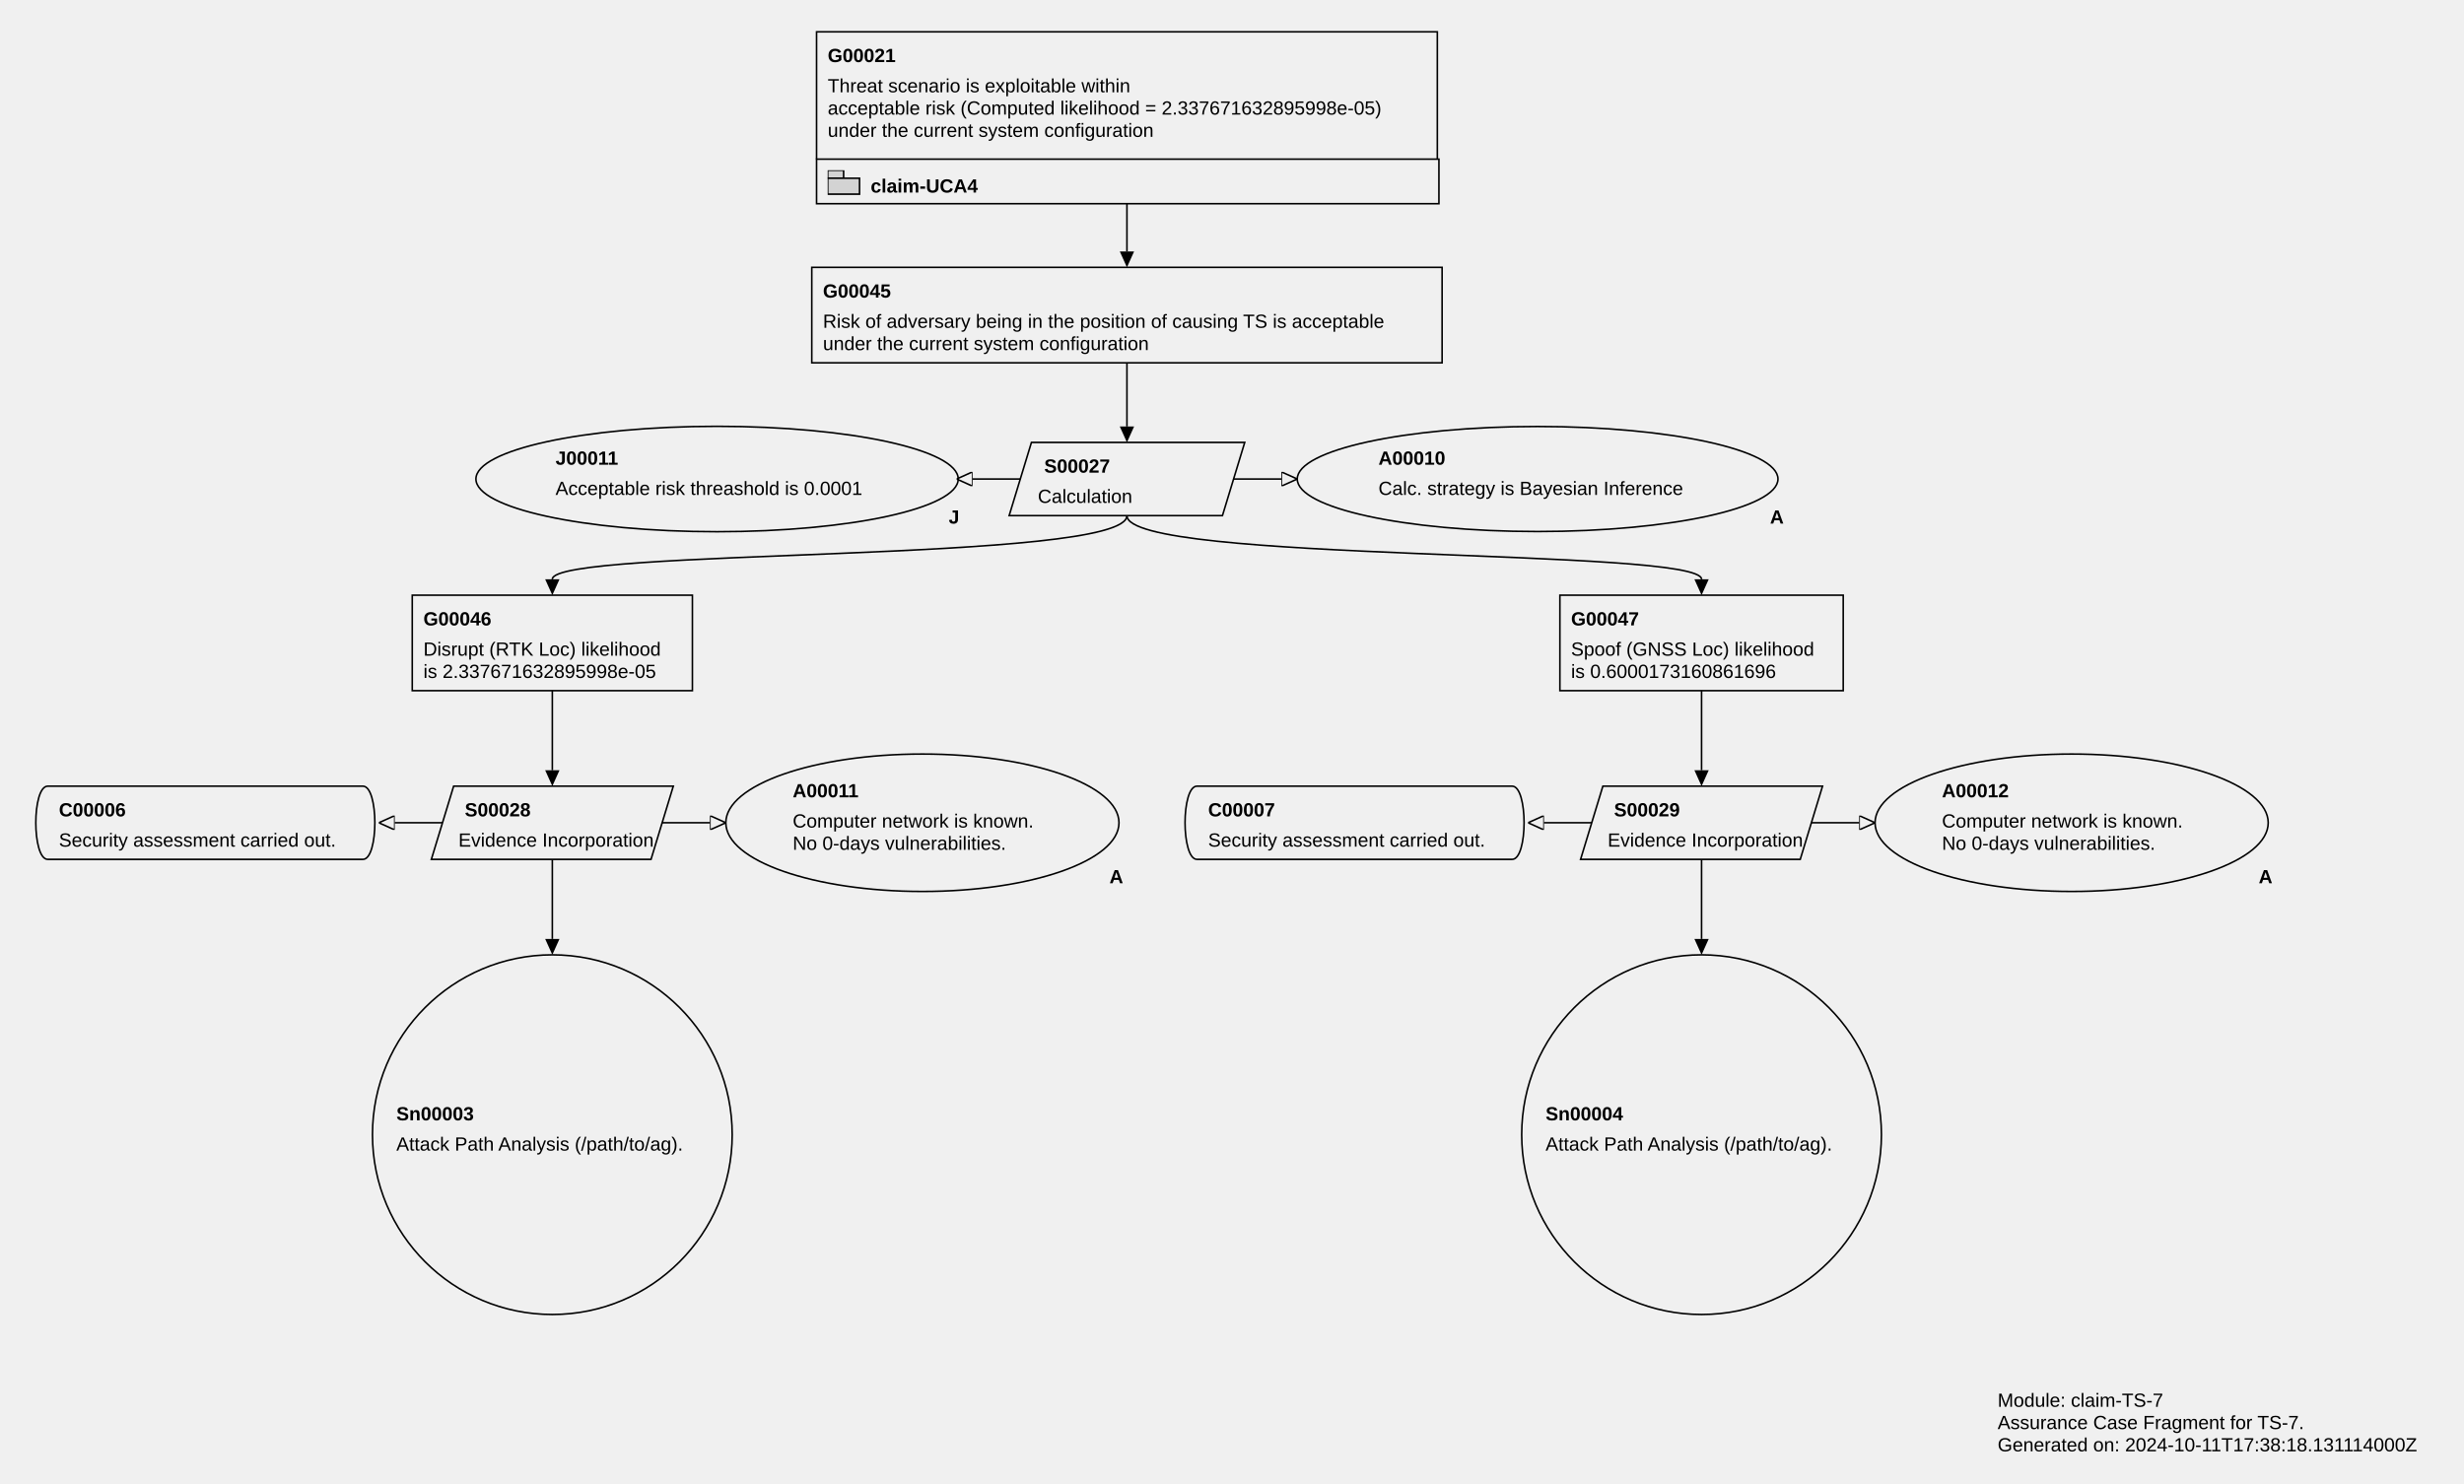
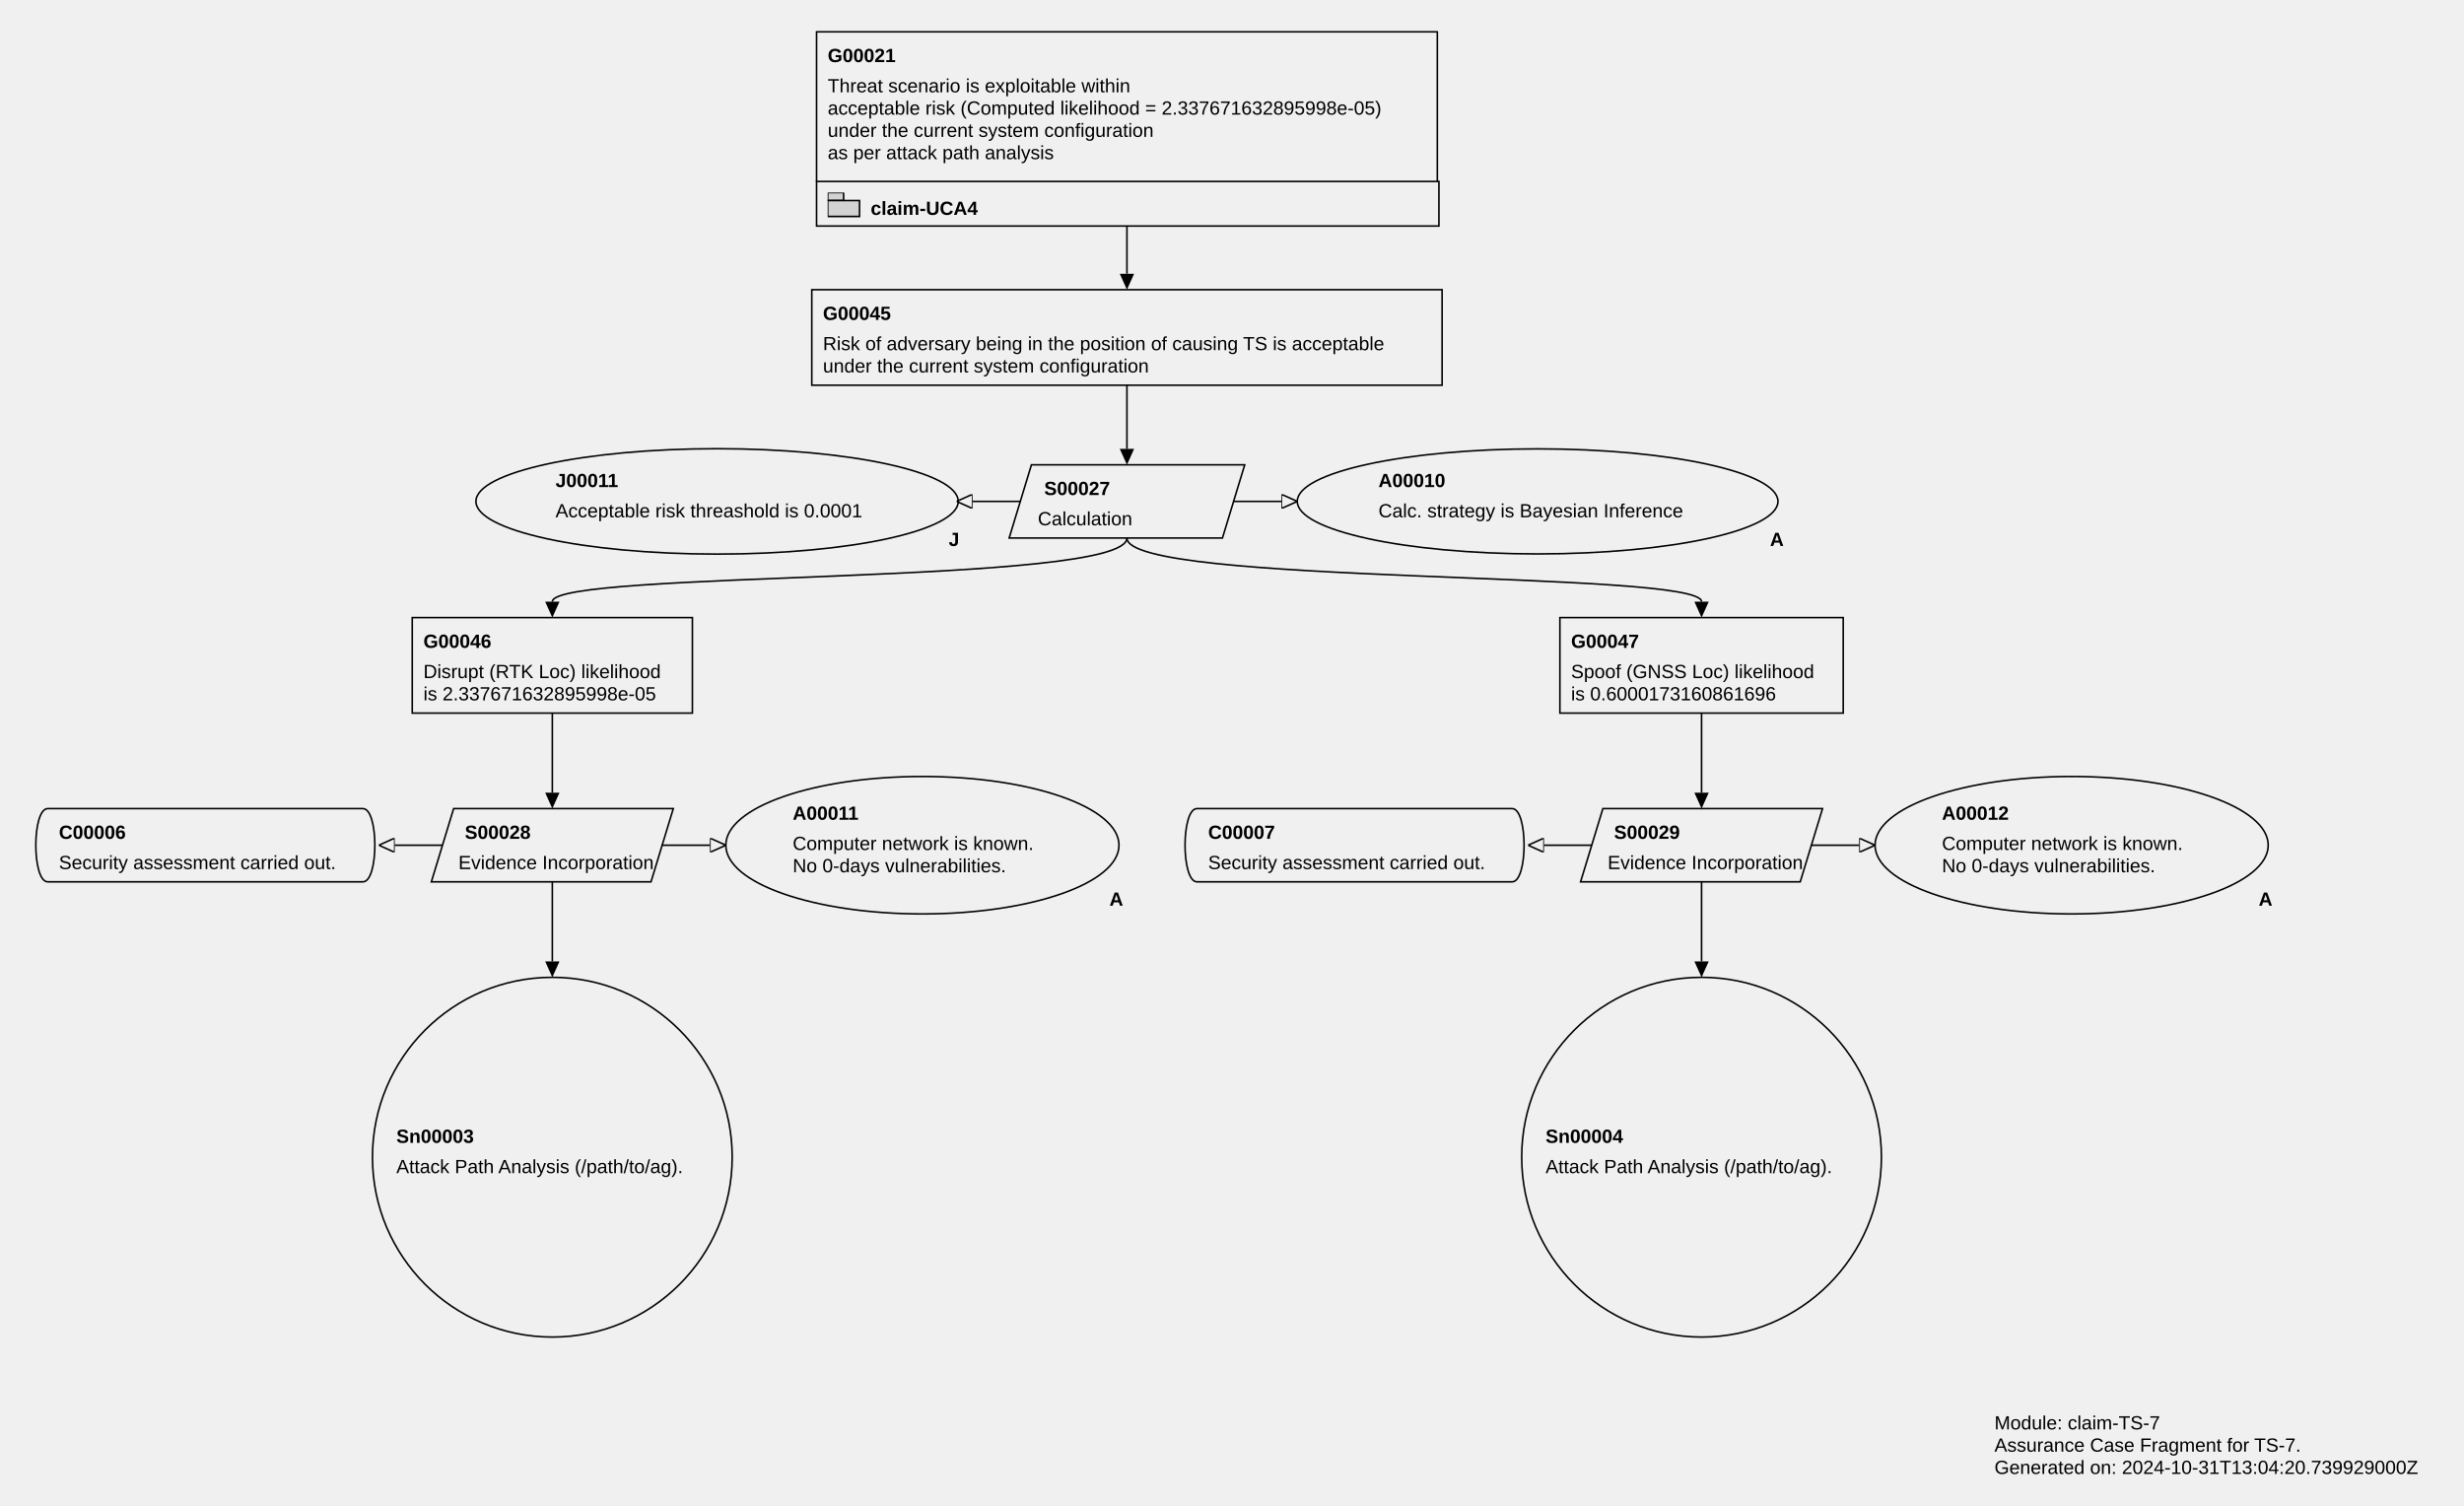
- <svg xmlns="http://www.w3.org/2000/svg" class="gsndiagram" viewBox="0 0 1548 932">
+ <svg xmlns="http://www.w3.org/2000/svg" class="gsndiagram" viewBox="0 0 1548 946">
  <symbol id="module_icon">
    <rect fill="lightgrey" height="5" stroke="black" stroke-width="1" width="10" x="0" y="0" />
    <rect fill="lightgrey" height="10" stroke="black" stroke-width="1" width="20" x="0" y="5" />
  </symbol>
  <symbol id="acp">
    <rect fill="black" height="10" stroke="black" stroke-width="1" width="10" x="0" y="0" />
  </symbol>
  <marker id="composite_arrow" markerHeight="9" markerUnits="userSpaceOnUse" markerWidth="10" orient="auto-start-reverse" refX="0" refY="4.5">
    <polyline fill-opacity="0" points="0 0, 6 4.5, 0 9" stroke="black" stroke-width="1" />
    <polyline fill-opacity="0" points="4 0, 10 4.5, 4 9" stroke="black" stroke-width="1" />
    <polyline fill-opacity="0" points="0 4.5, 10 4.5" stroke="black" stroke-width="1" />
  </marker>
  <marker id="supportedby_arrow" markerHeight="9" markerUnits="userSpaceOnUse" markerWidth="10" orient="auto-start-reverse" refX="0" refY="4.5">
    <polyline fill="black" points="0 0, 10 4.5, 0 9" />
  </marker>
  <marker id="incontextof_arrow" markerHeight="9" markerUnits="userSpaceOnUse" markerWidth="10" orient="auto-start-reverse" refX="0" refY="4.5">
    <polyline fill-opacity="0" points="0 0, 10 4.5, 0 9, 0 0" stroke="black" stroke-width="1" />
  </marker>
  <style type="text/css">
.notVerified path { fill: red; fill-opacity: 1;}
/* .notVerified text,a { fill: white; } */
</style>
  <a href="claim-UCA4.svg#node_g00021">
    <g class="gsn_module_claim_uca4 gsnelem gsnawaygoal" id="node_g00021">
-       <path class="border" d="M513,100 V20 H903 V100" fill-opacity="0" stroke="black" stroke-width="1" />
+       <path class="border" d="M513,114 V20 H903 V114" fill-opacity="0" stroke="black" stroke-width="1" />
      <text font-family="Arial" font-size="12" font-weight="bold" x="520" y="39">G00021</text>
      <text font-family="Arial" font-size="12" x="520" y="58">Threat scenario is exploitable within </text>
      <text font-family="Arial" font-size="12" x="520" y="72"> acceptable risk (Computed likelihood = 2.337671632895998e-05) </text>
-       <text font-family="Arial" font-size="12" x="520" y="86"> under the current system configuration</text>
+       <text font-family="Arial" font-size="12" x="520" y="86"> under the current system configuration </text>
+       <text font-family="Arial" font-size="12" x="520" y="100"> as per attack path analysis</text>
      <a href="claim-UCA4.svg#node_g00021">
-         <path class="border" d="M513,100 h391 v28 h-391 z" fill-opacity="0" stroke="black" stroke-width="1" />
-         <text font-family="Arial" font-size="12" font-weight="bold" x="547" y="121">claim-UCA4</text>
+         <path class="border" d="M513,114 h391 v28 h-391 z" fill-opacity="0" stroke="black" stroke-width="1" />
+         <text font-family="Arial" font-size="12" font-weight="bold" x="547" y="135">claim-UCA4</text>
      </a>
-       <use href="#module_icon" x="520" y="107" />
+       <use href="#module_icon" x="520" y="121" />
    </g>
  </a>
  <g class="gsn_module_claim_ts_7 gsnelem gsngoal" id="node_g00045">
-     <path class="border" d="M510,168 L906,168 L906,228 L510,228 z" fill-opacity="0" stroke="black" stroke-width="1" />
-     <text font-family="Arial" font-size="12" font-weight="bold" x="517" y="187">G00045</text>
-     <text font-family="Arial" font-size="12" x="517" y="206">Risk of adversary being in the position of causing TS is acceptable </text>
-     <text font-family="Arial" font-size="12" x="517" y="220"> under the current system configuration</text>
+     <path class="border" d="M510,182 L906,182 L906,242 L510,242 z" fill-opacity="0" stroke="black" stroke-width="1" />
+     <text font-family="Arial" font-size="12" font-weight="bold" x="517" y="201">G00045</text>
+     <text font-family="Arial" font-size="12" x="517" y="220">Risk of adversary being in the position of causing TS is acceptable </text>
+     <text font-family="Arial" font-size="12" x="517" y="234"> under the current system configuration</text>
  </g>
  <g class="gsn_module_claim_ts_7 gsnelem gsnjust" id="node_j00011">
-     <path class="border" d="M299,301 a151,33,0,1,0,303,0 a151,33,0,1,0,-303,0 z" fill-opacity="0" stroke="black" stroke-width="1" />
-     <text font-family="Arial" font-size="12" font-weight="bold" x="349" y="292">J00011</text>
-     <text font-family="Arial" font-size="12" x="349" y="311">Acceptable risk threashold is 0.0001</text>
-     <text font-family="Arial" font-size="12" font-weight="bold" x="596" y="329">J</text>
+     <path class="border" d="M299,315 a151,33,0,1,0,303,0 a151,33,0,1,0,-303,0 z" fill-opacity="0" stroke="black" stroke-width="1" />
+     <text font-family="Arial" font-size="12" font-weight="bold" x="349" y="306">J00011</text>
+     <text font-family="Arial" font-size="12" x="349" y="325">Acceptable risk threashold is 0.0001</text>
+     <text font-family="Arial" font-size="12" font-weight="bold" x="596" y="343">J</text>
  </g>
  <g class="gsn_module_claim_ts_7 gsnelem gsnstgy" id="node_s00027">
-     <path class="border" d="M648,278 L782,278 L768,324 L634,324 z" fill-opacity="0" stroke="black" stroke-width="1" />
-     <text font-family="Arial" font-size="12" font-weight="bold" x="656" y="297">S00027</text>
-     <text font-family="Arial" font-size="12" x="652" y="316">Calculation</text>
+     <path class="border" d="M648,292 L782,292 L768,338 L634,338 z" fill-opacity="0" stroke="black" stroke-width="1" />
+     <text font-family="Arial" font-size="12" font-weight="bold" x="656" y="311">S00027</text>
+     <text font-family="Arial" font-size="12" x="652" y="330">Calculation</text>
  </g>
  <g class="gsn_module_claim_ts_7 gsnelem gsnasmp" id="node_a00010">
-     <path class="border" d="M815,301 a151,33,0,1,0,302,0 a151,33,0,1,0,-302,0 z" fill-opacity="0" stroke="black" stroke-width="1" />
-     <text font-family="Arial" font-size="12" font-weight="bold" x="866" y="292">A00010</text>
-     <text font-family="Arial" font-size="12" x="866" y="311">Calc. strategy is Bayesian Inference</text>
-     <text font-family="Arial" font-size="12" font-weight="bold" x="1112" y="329">A</text>
+     <path class="border" d="M815,315 a151,33,0,1,0,302,0 a151,33,0,1,0,-302,0 z" fill-opacity="0" stroke="black" stroke-width="1" />
+     <text font-family="Arial" font-size="12" font-weight="bold" x="866" y="306">A00010</text>
+     <text font-family="Arial" font-size="12" x="866" y="325">Calc. strategy is Bayesian Inference</text>
+     <text font-family="Arial" font-size="12" font-weight="bold" x="1112" y="343">A</text>
  </g>
  <g class="gsn_module_claim_ts_7 gsnelem gsngoal" id="node_g00046">
-     <path class="border" d="M259,374 L435,374 L435,434 L259,434 z" fill-opacity="0" stroke="black" stroke-width="1" />
-     <text font-family="Arial" font-size="12" font-weight="bold" x="266" y="393">G00046</text>
-     <text font-family="Arial" font-size="12" x="266" y="412">Disrupt (RTK Loc) likelihood </text>
-     <text font-family="Arial" font-size="12" x="266" y="426"> is 2.337671632895998e-05</text>
+     <path class="border" d="M259,388 L435,388 L435,448 L259,448 z" fill-opacity="0" stroke="black" stroke-width="1" />
+     <text font-family="Arial" font-size="12" font-weight="bold" x="266" y="407">G00046</text>
+     <text font-family="Arial" font-size="12" x="266" y="426">Disrupt (RTK Loc) likelihood </text>
+     <text font-family="Arial" font-size="12" x="266" y="440"> is 2.337671632895998e-05</text>
  </g>
  <g class="gsn_module_claim_ts_7 gsnelem gsngoal" id="node_g00047">
-     <path class="border" d="M980,374 L1158,374 L1158,434 L980,434 z" fill-opacity="0" stroke="black" stroke-width="1" />
-     <text font-family="Arial" font-size="12" font-weight="bold" x="987" y="393">G00047</text>
-     <text font-family="Arial" font-size="12" x="987" y="412">Spoof (GNSS Loc) likelihood </text>
-     <text font-family="Arial" font-size="12" x="987" y="426"> is 0.6000173160861696</text>
+     <path class="border" d="M980,388 L1158,388 L1158,448 L980,448 z" fill-opacity="0" stroke="black" stroke-width="1" />
+     <text font-family="Arial" font-size="12" font-weight="bold" x="987" y="407">G00047</text>
+     <text font-family="Arial" font-size="12" x="987" y="426">Spoof (GNSS Loc) likelihood </text>
+     <text font-family="Arial" font-size="12" x="987" y="440"> is 0.6000173160861696</text>
  </g>
  <g class="gsn_module_claim_ts_7 gsnelem gsnctxt" id="node_c00006">
-     <path class="border" d="M30,494 L228,494 C238,494,238,540,228,540 L30,540 C20,540,20,494,30,494" fill-opacity="0" stroke="black" stroke-width="1" />
-     <text font-family="Arial" font-size="12" font-weight="bold" x="37" y="513">C00006</text>
-     <text font-family="Arial" font-size="12" x="37" y="532">Security assessment carried out.</text>
+     <path class="border" d="M30,508 L228,508 C238,508,238,554,228,554 L30,554 C20,554,20,508,30,508" fill-opacity="0" stroke="black" stroke-width="1" />
+     <text font-family="Arial" font-size="12" font-weight="bold" x="37" y="527">C00006</text>
+     <text font-family="Arial" font-size="12" x="37" y="546">Security assessment carried out.</text>
  </g>
  <g class="gsn_module_claim_ts_7 gsnelem gsnstgy" id="node_s00028">
-     <path class="border" d="M285,494 L423,494 L409,540 L271,540 z" fill-opacity="0" stroke="black" stroke-width="1" />
-     <text font-family="Arial" font-size="12" font-weight="bold" x="292" y="513">S00028</text>
-     <text font-family="Arial" font-size="12" x="288" y="532">Evidence Incorporation</text>
+     <path class="border" d="M285,508 L423,508 L409,554 L271,554 z" fill-opacity="0" stroke="black" stroke-width="1" />
+     <text font-family="Arial" font-size="12" font-weight="bold" x="292" y="527">S00028</text>
+     <text font-family="Arial" font-size="12" x="288" y="546">Evidence Incorporation</text>
  </g>
  <g class="gsn_module_claim_ts_7 gsnelem gsnasmp" id="node_a00011">
-     <path class="border" d="M456,517 a123,43,0,1,0,247,0 a123,43,0,1,0,-247,0 z" fill-opacity="0" stroke="black" stroke-width="1" />
-     <text font-family="Arial" font-size="12" font-weight="bold" x="498" y="501">A00011</text>
-     <text font-family="Arial" font-size="12" x="498" y="520">Computer network is known. </text>
-     <text font-family="Arial" font-size="12" x="498" y="534"> No 0-days vulnerabilities.</text>
-     <text font-family="Arial" font-size="12" font-weight="bold" x="697" y="555">A</text>
+     <path class="border" d="M456,531 a123,43,0,1,0,247,0 a123,43,0,1,0,-247,0 z" fill-opacity="0" stroke="black" stroke-width="1" />
+     <text font-family="Arial" font-size="12" font-weight="bold" x="498" y="515">A00011</text>
+     <text font-family="Arial" font-size="12" x="498" y="534">Computer network is known. </text>
+     <text font-family="Arial" font-size="12" x="498" y="548"> No 0-days vulnerabilities.</text>
+     <text font-family="Arial" font-size="12" font-weight="bold" x="697" y="569">A</text>
  </g>
  <g class="gsn_module_claim_ts_7 gsnelem gsnctxt" id="node_c00007">
-     <path class="border" d="M752,494 L950,494 C960,494,960,540,950,540 L752,540 C742,540,742,494,752,494" fill-opacity="0" stroke="black" stroke-width="1" />
-     <text font-family="Arial" font-size="12" font-weight="bold" x="759" y="513">C00007</text>
-     <text font-family="Arial" font-size="12" x="759" y="532">Security assessment carried out.</text>
+     <path class="border" d="M752,508 L950,508 C960,508,960,554,950,554 L752,554 C742,554,742,508,752,508" fill-opacity="0" stroke="black" stroke-width="1" />
+     <text font-family="Arial" font-size="12" font-weight="bold" x="759" y="527">C00007</text>
+     <text font-family="Arial" font-size="12" x="759" y="546">Security assessment carried out.</text>
  </g>
  <g class="gsn_module_claim_ts_7 gsnelem gsnstgy" id="node_s00029">
-     <path class="border" d="M1007,494 L1145,494 L1131,540 L993,540 z" fill-opacity="0" stroke="black" stroke-width="1" />
-     <text font-family="Arial" font-size="12" font-weight="bold" x="1014" y="513">S00029</text>
-     <text font-family="Arial" font-size="12" x="1010" y="532">Evidence Incorporation</text>
+     <path class="border" d="M1007,508 L1145,508 L1131,554 L993,554 z" fill-opacity="0" stroke="black" stroke-width="1" />
+     <text font-family="Arial" font-size="12" font-weight="bold" x="1014" y="527">S00029</text>
+     <text font-family="Arial" font-size="12" x="1010" y="546">Evidence Incorporation</text>
  </g>
  <g class="gsn_module_claim_ts_7 gsnelem gsnasmp" id="node_a00012">
-     <path class="border" d="M1178,517 a123,43,0,1,0,247,0 a123,43,0,1,0,-247,0 z" fill-opacity="0" stroke="black" stroke-width="1" />
-     <text font-family="Arial" font-size="12" font-weight="bold" x="1220" y="501">A00012</text>
-     <text font-family="Arial" font-size="12" x="1220" y="520">Computer network is known. </text>
-     <text font-family="Arial" font-size="12" x="1220" y="534"> No 0-days vulnerabilities.</text>
-     <text font-family="Arial" font-size="12" font-weight="bold" x="1419" y="555">A</text>
+     <path class="border" d="M1178,531 a123,43,0,1,0,247,0 a123,43,0,1,0,-247,0 z" fill-opacity="0" stroke="black" stroke-width="1" />
+     <text font-family="Arial" font-size="12" font-weight="bold" x="1220" y="515">A00012</text>
+     <text font-family="Arial" font-size="12" x="1220" y="534">Computer network is known. </text>
+     <text font-family="Arial" font-size="12" x="1220" y="548"> No 0-days vulnerabilities.</text>
+     <text font-family="Arial" font-size="12" font-weight="bold" x="1419" y="569">A</text>
  </g>
  <g class="gsn_module_claim_ts_7 gsnelem gsnsltn" id="node_sn00003">
-     <path class="border" d="M234,713 a113,113,0,1,0,226,0 a113,113,0,1,0,-226,0 z" fill-opacity="0" stroke="black" stroke-width="1" />
-     <text font-family="Arial" font-size="12" font-weight="bold" x="249" y="704">Sn00003</text>
-     <text font-family="Arial" font-size="12" x="249" y="723">Attack Path Analysis (/path/to/ag). </text>
+     <path class="border" d="M234,727 a113,113,0,1,0,226,0 a113,113,0,1,0,-226,0 z" fill-opacity="0" stroke="black" stroke-width="1" />
+     <text font-family="Arial" font-size="12" font-weight="bold" x="249" y="718">Sn00003</text>
+     <text font-family="Arial" font-size="12" x="249" y="737">Attack Path Analysis (/path/to/ag). </text>
  </g>
  <g class="gsn_module_claim_ts_7 gsnelem gsnsltn" id="node_sn00004">
-     <path class="border" d="M956,713 a113,113,0,1,0,226,0 a113,113,0,1,0,-226,0 z" fill-opacity="0" stroke="black" stroke-width="1" />
-     <text font-family="Arial" font-size="12" font-weight="bold" x="971" y="704">Sn00004</text>
-     <text font-family="Arial" font-size="12" x="971" y="723">Attack Path Analysis (/path/to/ag). </text>
+     <path class="border" d="M956,727 a113,113,0,1,0,226,0 a113,113,0,1,0,-226,0 z" fill-opacity="0" stroke="black" stroke-width="1" />
+     <text font-family="Arial" font-size="12" font-weight="bold" x="971" y="718">Sn00004</text>
+     <text font-family="Arial" font-size="12" x="971" y="737">Attack Path Analysis (/path/to/ag). </text>
  </g>
-   <path class="gsnedge gsninspby" d="M708,128 C708,158,708,138,708,158" fill-opacity="0" marker-end="url(#supportedby_arrow)" stroke="black" stroke-width="1" />
-   <path class="gsnedge gsninspby" d="M708,228 C708,258,708,248,708,268" fill-opacity="0" marker-end="url(#supportedby_arrow)" stroke="black" stroke-width="1" />
-   <path class="gsnedge gsninspby" d="M347,434 C347,464,347,464,347,484" fill-opacity="0" marker-end="url(#supportedby_arrow)" stroke="black" stroke-width="1" />
-   <path class="gsnedge gsninspby" d="M1069,434 C1069,464,1069,464,1069,484" fill-opacity="0" marker-end="url(#supportedby_arrow)" stroke="black" stroke-width="1" />
-   <path class="gsnedge gsninctxt" d="M775,301 C805,301,785,301,805,301" fill-opacity="0" marker-end="url(#incontextof_arrow)" stroke="black" stroke-width="1" />
-   <path class="gsnedge gsninctxt" d="M641,301 C611,301,631,301,611,301" fill-opacity="0" marker-end="url(#incontextof_arrow)" stroke="black" stroke-width="1" />
-   <path class="gsnedge gsninspby" d="M708,324 C708,354,347,344,347,364" fill-opacity="0" marker-end="url(#supportedby_arrow)" stroke="black" stroke-width="1" />
-   <path class="gsnedge gsninspby" d="M708,324 C708,354,1069,344,1069,364" fill-opacity="0" marker-end="url(#supportedby_arrow)" stroke="black" stroke-width="1" />
-   <path class="gsnedge gsninctxt" d="M416,517 C446,517,426,517,446,517" fill-opacity="0" marker-end="url(#incontextof_arrow)" stroke="black" stroke-width="1" />
-   <path class="gsnedge gsninctxt" d="M278,517 C248,517,268,517,248,517" fill-opacity="0" marker-end="url(#incontextof_arrow)" stroke="black" stroke-width="1" />
-   <path class="gsnedge gsninspby" d="M347,540 C347,570,347,570,347,590" fill-opacity="0" marker-end="url(#supportedby_arrow)" stroke="black" stroke-width="1" />
-   <path class="gsnedge gsninctxt" d="M1138,517 C1168,517,1148,517,1168,517" fill-opacity="0" marker-end="url(#incontextof_arrow)" stroke="black" stroke-width="1" />
-   <path class="gsnedge gsninctxt" d="M1000,517 C970,517,990,517,970,517" fill-opacity="0" marker-end="url(#incontextof_arrow)" stroke="black" stroke-width="1" />
-   <path class="gsnedge gsninspby" d="M1069,540 C1069,570,1069,570,1069,590" fill-opacity="0" marker-end="url(#supportedby_arrow)" stroke="black" stroke-width="1" />
+   <path class="gsnedge gsninspby" d="M708,142 C708,172,708,152,708,172" fill-opacity="0" marker-end="url(#supportedby_arrow)" stroke="black" stroke-width="1" />
+   <path class="gsnedge gsninspby" d="M708,242 C708,272,708,262,708,282" fill-opacity="0" marker-end="url(#supportedby_arrow)" stroke="black" stroke-width="1" />
+   <path class="gsnedge gsninspby" d="M347,448 C347,478,347,478,347,498" fill-opacity="0" marker-end="url(#supportedby_arrow)" stroke="black" stroke-width="1" />
+   <path class="gsnedge gsninspby" d="M1069,448 C1069,478,1069,478,1069,498" fill-opacity="0" marker-end="url(#supportedby_arrow)" stroke="black" stroke-width="1" />
+   <path class="gsnedge gsninctxt" d="M775,315 C805,315,785,315,805,315" fill-opacity="0" marker-end="url(#incontextof_arrow)" stroke="black" stroke-width="1" />
+   <path class="gsnedge gsninctxt" d="M641,315 C611,315,631,315,611,315" fill-opacity="0" marker-end="url(#incontextof_arrow)" stroke="black" stroke-width="1" />
+   <path class="gsnedge gsninspby" d="M708,338 C708,368,347,358,347,378" fill-opacity="0" marker-end="url(#supportedby_arrow)" stroke="black" stroke-width="1" />
+   <path class="gsnedge gsninspby" d="M708,338 C708,368,1069,358,1069,378" fill-opacity="0" marker-end="url(#supportedby_arrow)" stroke="black" stroke-width="1" />
+   <path class="gsnedge gsninctxt" d="M416,531 C446,531,426,531,446,531" fill-opacity="0" marker-end="url(#incontextof_arrow)" stroke="black" stroke-width="1" />
+   <path class="gsnedge gsninctxt" d="M278,531 C248,531,268,531,248,531" fill-opacity="0" marker-end="url(#incontextof_arrow)" stroke="black" stroke-width="1" />
+   <path class="gsnedge gsninspby" d="M347,554 C347,584,347,584,347,604" fill-opacity="0" marker-end="url(#supportedby_arrow)" stroke="black" stroke-width="1" />
+   <path class="gsnedge gsninctxt" d="M1138,531 C1168,531,1148,531,1168,531" fill-opacity="0" marker-end="url(#incontextof_arrow)" stroke="black" stroke-width="1" />
+   <path class="gsnedge gsninctxt" d="M1000,531 C970,531,990,531,970,531" fill-opacity="0" marker-end="url(#incontextof_arrow)" stroke="black" stroke-width="1" />
+   <path class="gsnedge gsninspby" d="M1069,554 C1069,584,1069,584,1069,604" fill-opacity="0" marker-end="url(#supportedby_arrow)" stroke="black" stroke-width="1" />
  <g class="gsnmodule" id="node_gsn_module">
-     <text font-family="Arial" font-size="12" x="1255" y="884">Module: claim-TS-7</text>
-     <text font-family="Arial" font-size="12" x="1255" y="898">Assurance Case Fragment for TS-7.</text>
-     <text font-family="Arial" font-size="12" x="1255" y="912">Generated on: 2024-10-11T17:38:18.131114000Z</text>
+     <text font-family="Arial" font-size="12" x="1253" y="898">Module: claim-TS-7</text>
+     <text font-family="Arial" font-size="12" x="1253" y="912">Assurance Case Fragment for TS-7.</text>
+     <text font-family="Arial" font-size="12" x="1253" y="926">Generated on: 2024-10-31T13:04:20.739929000Z</text>
  </g>
</svg>
